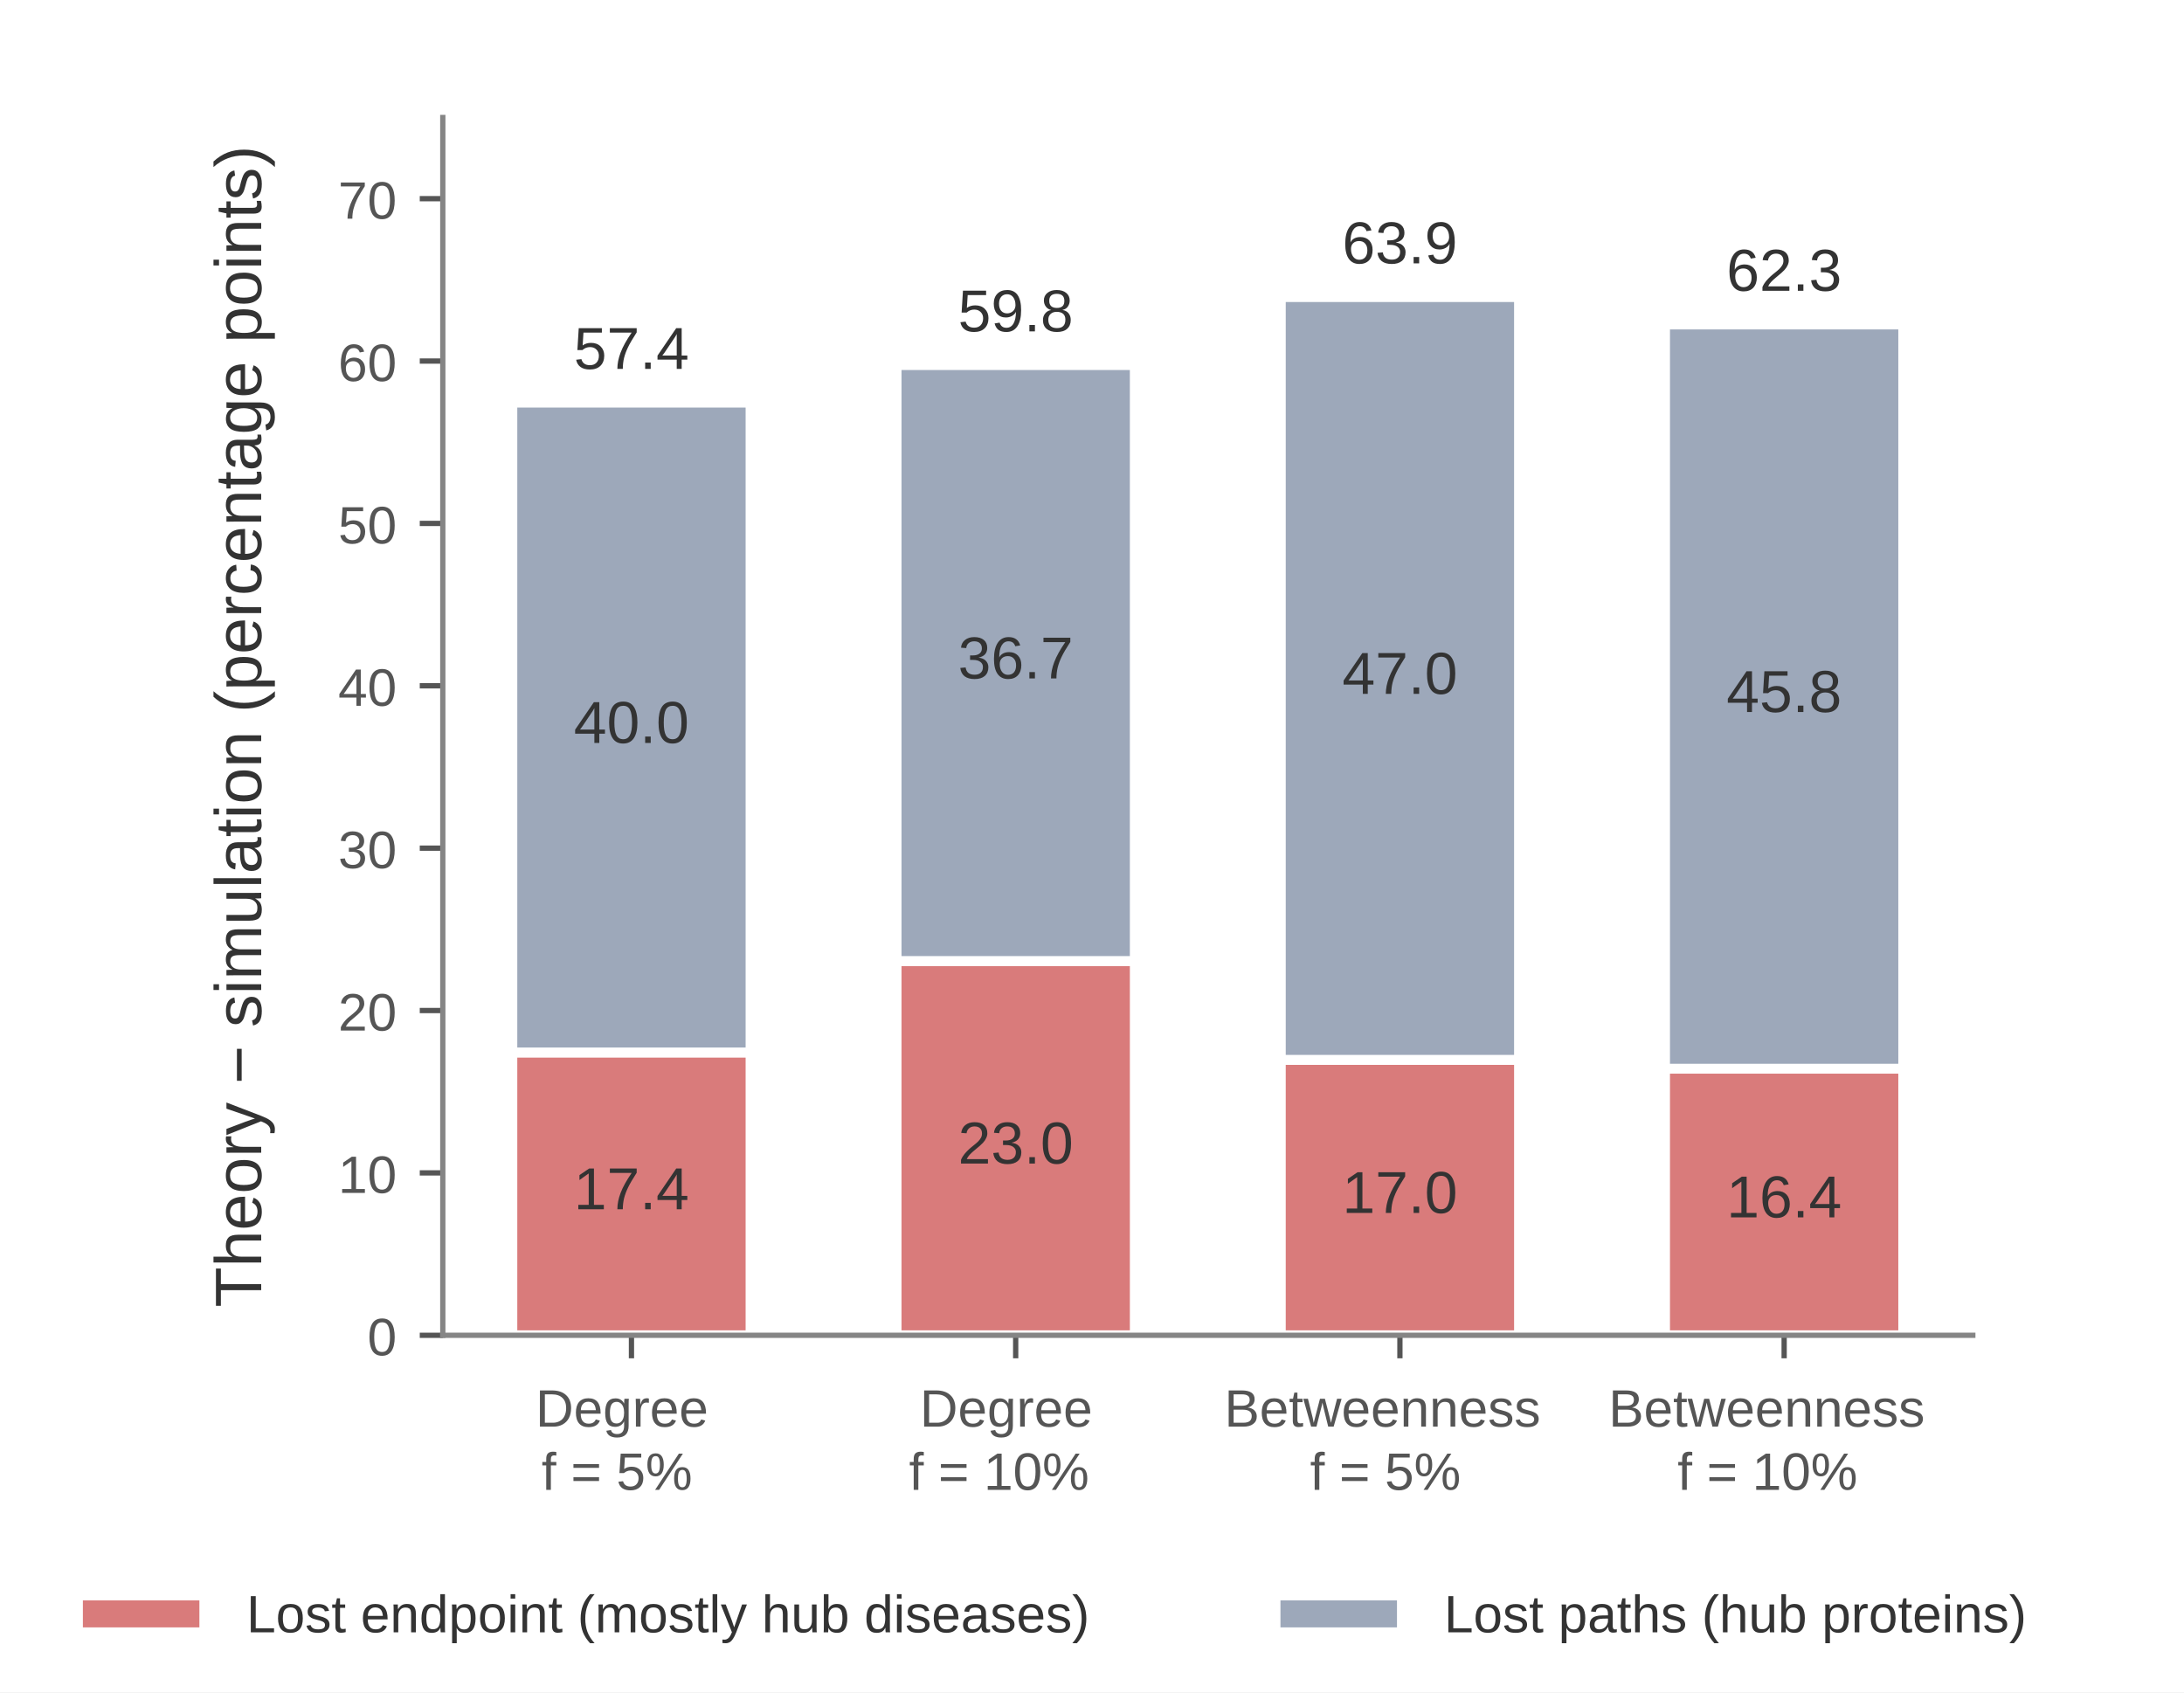
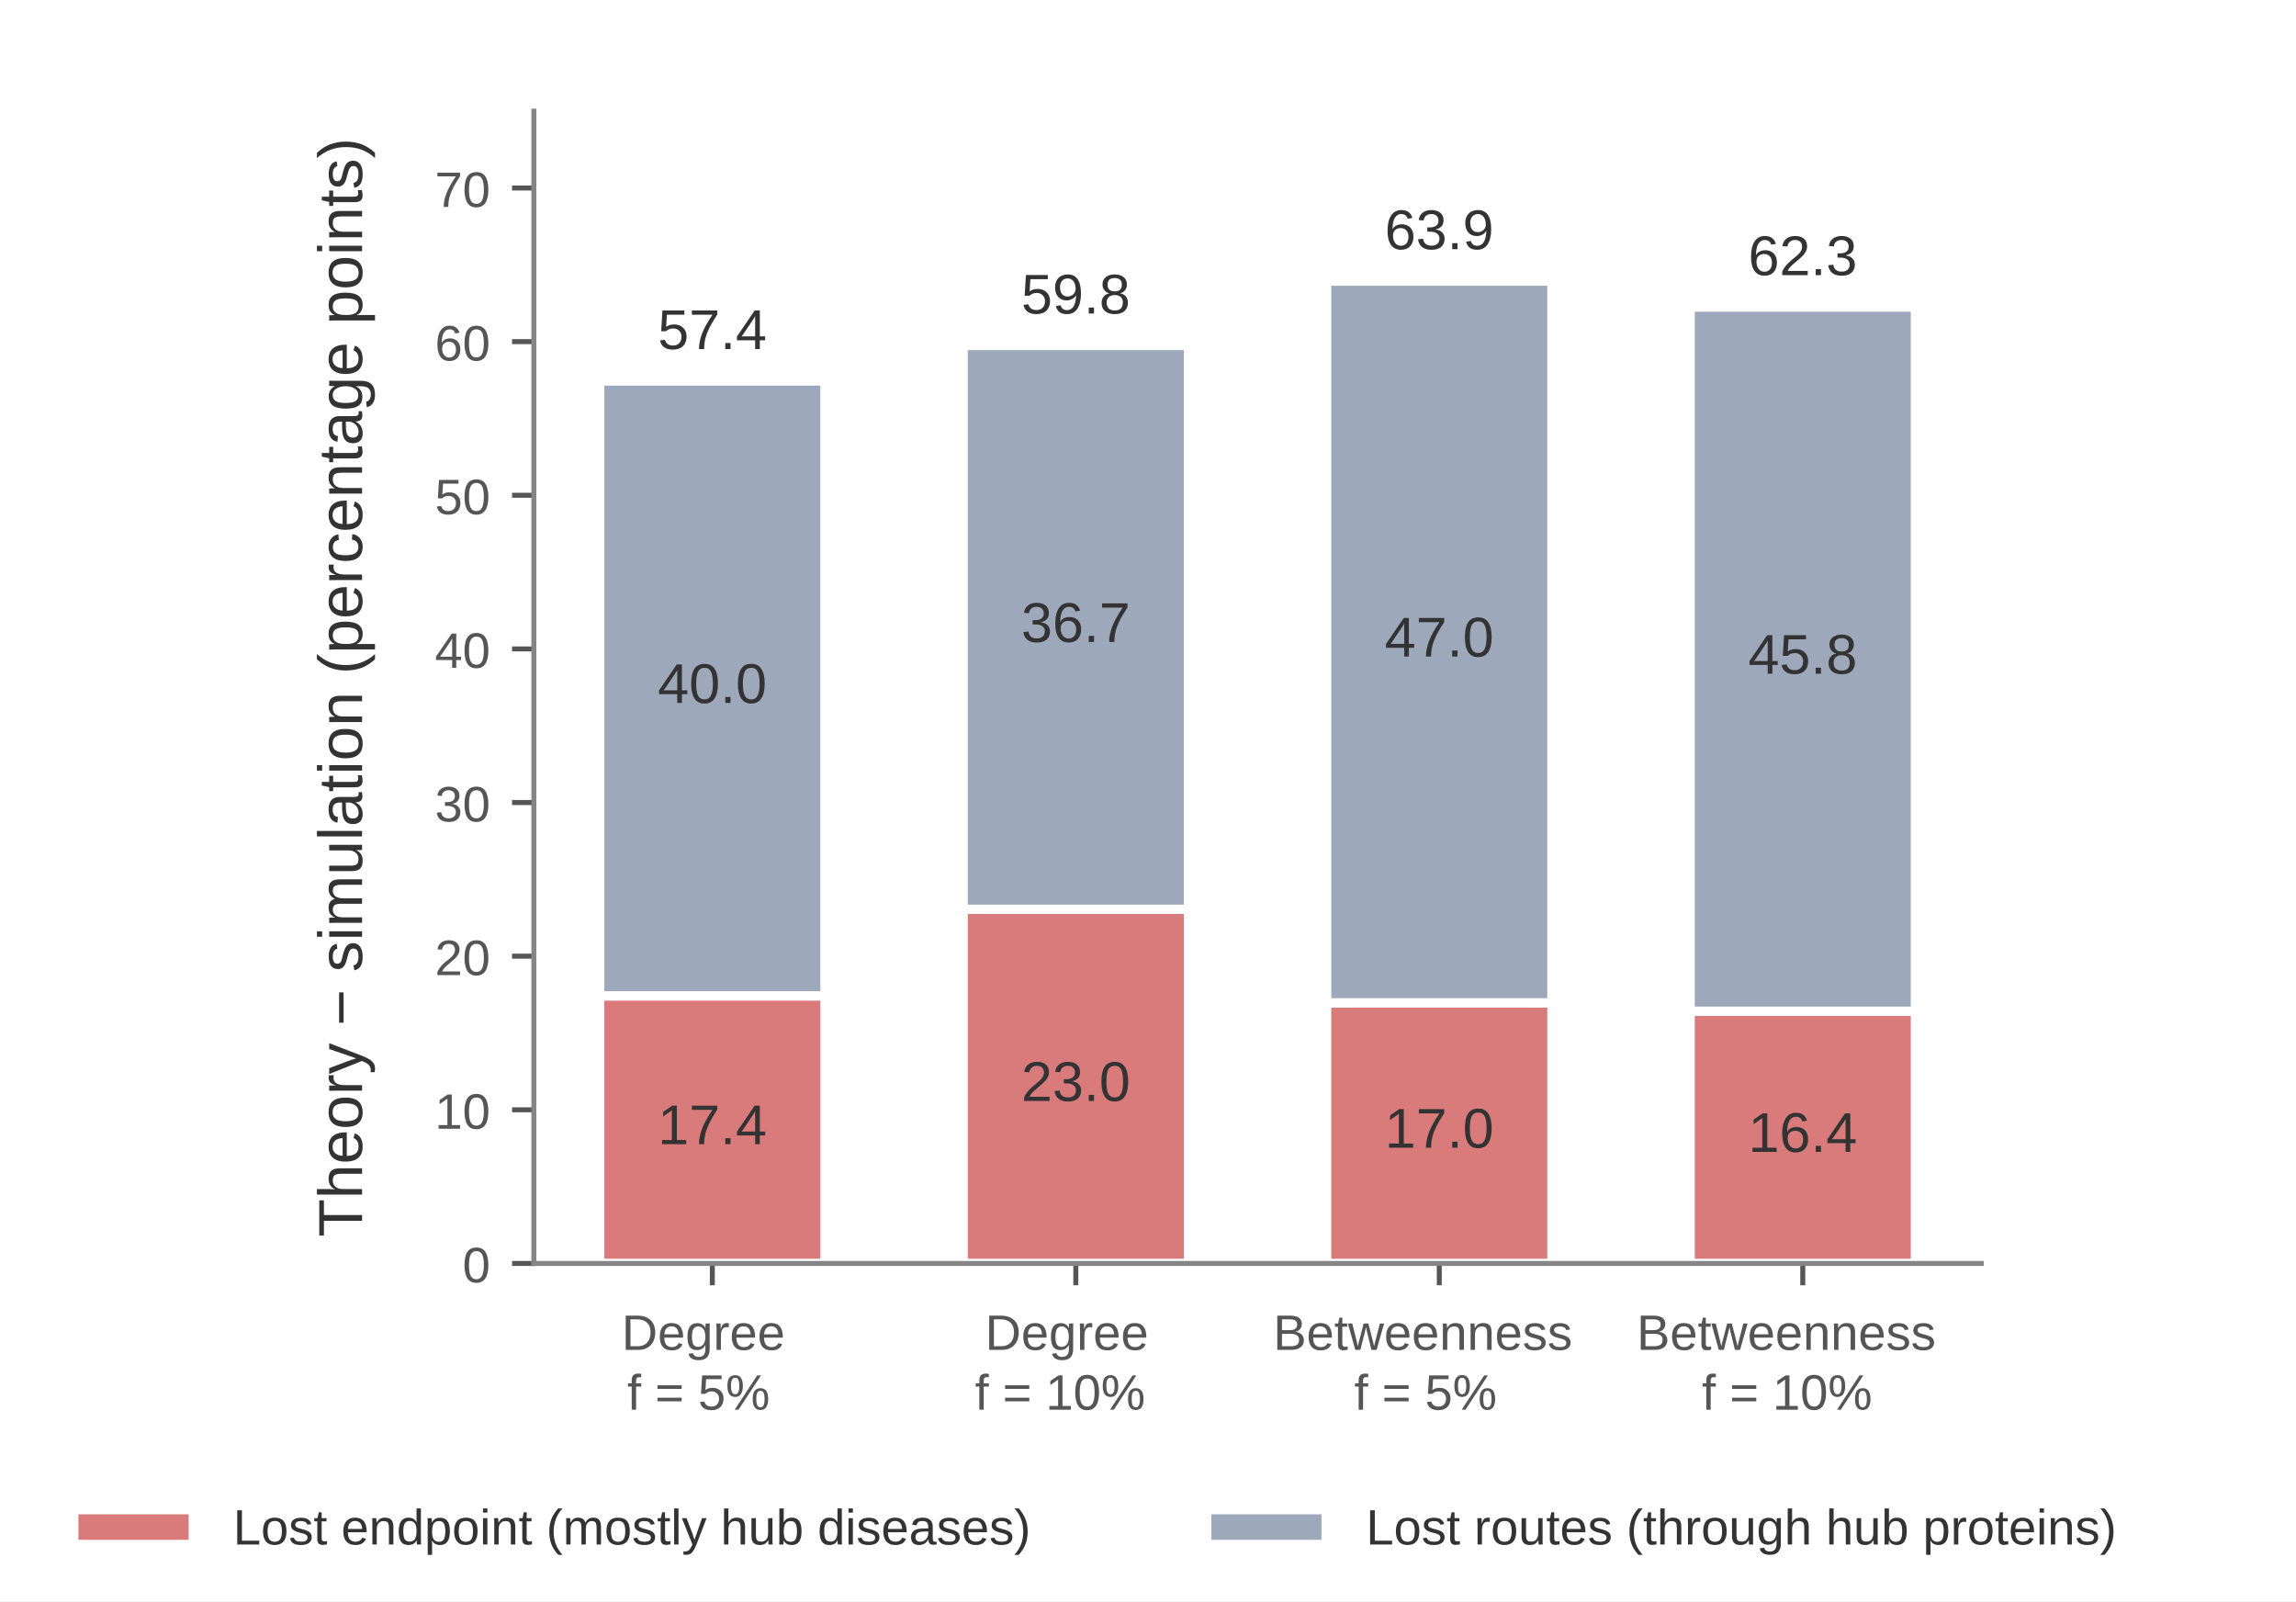
- <svg xmlns="http://www.w3.org/2000/svg" xmlns:xlink="http://www.w3.org/1999/xlink" width="331.766pt" height="257.089pt" viewBox="0 0 331.766 257.089" version="1.1">
+ <svg xmlns="http://www.w3.org/2000/svg" xmlns:xlink="http://www.w3.org/1999/xlink" width="368.69pt" height="257.089pt" viewBox="0 0 368.69 257.089" version="1.1">
  <defs>
    <style type="text/css">*{stroke-linejoin: round; stroke-linecap: butt}</style>
  </defs>
  <g id="figure_1">
    <g id="patch_1">
-       <path d="M 0 257.089  L 331.766 257.089  L 331.766 -0  L 0 -0  z " style="fill: #ffffff" />
+       <path d="M 0 257.089  L 368.69 257.089  L 368.69 -0  L 0 -0  z " style="fill: #ffffff" />
    </g>
    <g id="axes_1">
      <g id="patch_2">
-         <path d="M 67.264 202.844  L 299.683 202.844  L 299.683 17.849  L 67.264 17.849  z " style="fill: #ffffff" />
+         <path d="M 85.726 202.844  L 318.145 202.844  L 318.145 17.849  L 85.726 17.849  z " style="fill: #ffffff" />
      </g>
      <g id="patch_3">
-         <path d="M 77.829 202.844  L 114.016 202.844  L 114.016 159.881  L 77.829 159.881  z " clip-path="url(#p2cc25a09c3)" style="fill: #d97b7b; stroke: #ffffff; stroke-width: 1.5; stroke-linejoin: miter" />
+         <path d="M 96.291 202.844  L 132.478 202.844  L 132.478 159.881  L 96.291 159.881  z " clip-path="url(#p54b6972c87)" style="fill: #d97b7b; stroke: #ffffff; stroke-width: 1.5; stroke-linejoin: miter" />
      </g>
      <g id="patch_4">
-         <path d="M 136.196 202.844  L 172.384 202.844  L 172.384 145.989  L 136.196 145.989  z " clip-path="url(#p2cc25a09c3)" style="fill: #d97b7b; stroke: #ffffff; stroke-width: 1.5; stroke-linejoin: miter" />
+         <path d="M 154.658 202.844  L 190.846 202.844  L 190.846 145.989  L 154.658 145.989  z " clip-path="url(#p54b6972c87)" style="fill: #d97b7b; stroke: #ffffff; stroke-width: 1.5; stroke-linejoin: miter" />
      </g>
      <g id="patch_5">
-         <path d="M 194.563 202.844  L 230.751 202.844  L 230.751 161.002  L 194.563 161.002  z " clip-path="url(#p2cc25a09c3)" style="fill: #d97b7b; stroke: #ffffff; stroke-width: 1.5; stroke-linejoin: miter" />
+         <path d="M 213.025 202.844  L 249.213 202.844  L 249.213 161.002  L 213.025 161.002  z " clip-path="url(#p54b6972c87)" style="fill: #d97b7b; stroke: #ffffff; stroke-width: 1.5; stroke-linejoin: miter" />
      </g>
      <g id="patch_6">
-         <path d="M 252.931 202.844  L 289.118 202.844  L 289.118 162.349  L 252.931 162.349  z " clip-path="url(#p2cc25a09c3)" style="fill: #d97b7b; stroke: #ffffff; stroke-width: 1.5; stroke-linejoin: miter" />
+         <path d="M 271.393 202.844  L 307.58 202.844  L 307.58 162.349  L 271.393 162.349  z " clip-path="url(#p54b6972c87)" style="fill: #d97b7b; stroke: #ffffff; stroke-width: 1.5; stroke-linejoin: miter" />
      </g>
      <g id="patch_7">
-         <path d="M 77.829 159.881  L 114.016 159.881  L 114.016 61.162  L 77.829 61.162  z " clip-path="url(#p2cc25a09c3)" style="fill: #9da8ba; stroke: #ffffff; stroke-width: 1.5; stroke-linejoin: miter" />
+         <path d="M 96.291 159.881  L 132.478 159.881  L 132.478 61.162  L 96.291 61.162  z " clip-path="url(#p54b6972c87)" style="fill: #9da8ba; stroke: #ffffff; stroke-width: 1.5; stroke-linejoin: miter" />
      </g>
      <g id="patch_8">
-         <path d="M 136.196 145.989  L 172.384 145.989  L 172.384 55.459  L 136.196 55.459  z " clip-path="url(#p2cc25a09c3)" style="fill: #9da8ba; stroke: #ffffff; stroke-width: 1.5; stroke-linejoin: miter" />
+         <path d="M 154.658 145.989  L 190.846 145.989  L 190.846 55.459  L 154.658 55.459  z " clip-path="url(#p54b6972c87)" style="fill: #9da8ba; stroke: #ffffff; stroke-width: 1.5; stroke-linejoin: miter" />
      </g>
      <g id="patch_9">
-         <path d="M 194.563 161.002  L 230.751 161.002  L 230.751 45.129  L 194.563 45.129  z " clip-path="url(#p2cc25a09c3)" style="fill: #9da8ba; stroke: #ffffff; stroke-width: 1.5; stroke-linejoin: miter" />
+         <path d="M 213.025 161.002  L 249.213 161.002  L 249.213 45.129  L 213.025 45.129  z " clip-path="url(#p54b6972c87)" style="fill: #9da8ba; stroke: #ffffff; stroke-width: 1.5; stroke-linejoin: miter" />
      </g>
      <g id="patch_10">
-         <path d="M 252.931 162.349  L 289.118 162.349  L 289.118 49.293  L 252.931 49.293  z " clip-path="url(#p2cc25a09c3)" style="fill: #9da8ba; stroke: #ffffff; stroke-width: 1.5; stroke-linejoin: miter" />
+         <path d="M 271.393 162.349  L 307.58 162.349  L 307.58 49.293  L 271.393 49.293  z " clip-path="url(#p54b6972c87)" style="fill: #9da8ba; stroke: #ffffff; stroke-width: 1.5; stroke-linejoin: miter" />
      </g>
      <g id="matplotlib.axis_1">
        <g id="xtick_1">
          <g id="line2d_1">
            <defs>
-               <path id="mf02f0cdcf1" d="M 0 0  L 0 3.5  " style="stroke: #555555; stroke-width: 0.8" />
+               <path id="mdd52e920c1" d="M 0 0  L 0 3.5  " style="stroke: #555555; stroke-width: 0.8" />
            </defs>
            <g>
-               <use xlink:href="#mf02f0cdcf1" x="95.923" y="202.844" style="fill: #555555; stroke: #555555; stroke-width: 0.8" />
+               <use xlink:href="#mdd52e920c1" x="114.384" y="202.844" style="fill: #555555; stroke: #555555; stroke-width: 0.8" />
            </g>
          </g>
          <g id="text_1">
-             <text style="font-size: 8px; font-family: 'Arial', 'DejaVu Sans', sans-serif; fill: #555555" transform="translate(81.36313 216.7225)">Degree</text>
-             <text style="font-size: 8px; font-family: 'Arial', 'DejaVu Sans', sans-serif; fill: #555555" transform="translate(82.27438 226.3247)">f = 5%</text>
+             <text style="font-size: 8px; font-family: 'Arial', 'DejaVu Sans', sans-serif; fill: #555555" transform="translate(99.82501 216.7225)">Degree</text>
+             <text style="font-size: 8px; font-family: 'Arial', 'DejaVu Sans', sans-serif; fill: #555555" transform="translate(100.7363 226.3247)">f = 5%</text>
          </g>
        </g>
        <g id="xtick_2">
          <g id="line2d_2">
            <g>
-               <use xlink:href="#mf02f0cdcf1" x="154.29" y="202.844" style="fill: #555555; stroke: #555555; stroke-width: 0.8" />
+               <use xlink:href="#mdd52e920c1" x="172.752" y="202.844" style="fill: #555555; stroke: #555555; stroke-width: 0.8" />
            </g>
          </g>
          <g id="text_2">
-             <text style="font-size: 8px; font-family: 'Arial', 'DejaVu Sans', sans-serif; fill: #555555" transform="translate(139.7305 216.7225)">Degree</text>
-             <text style="font-size: 8px; font-family: 'Arial', 'DejaVu Sans', sans-serif; fill: #555555" transform="translate(138.0967 226.3247)">f = 10%</text>
+             <text style="font-size: 8px; font-family: 'Arial', 'DejaVu Sans', sans-serif; fill: #555555" transform="translate(158.1923 216.7225)">Degree</text>
+             <text style="font-size: 8px; font-family: 'Arial', 'DejaVu Sans', sans-serif; fill: #555555" transform="translate(156.5586 226.3247)">f = 10%</text>
          </g>
        </g>
        <g id="xtick_3">
          <g id="line2d_3">
            <g>
-               <use xlink:href="#mf02f0cdcf1" x="212.657" y="202.844" style="fill: #555555; stroke: #555555; stroke-width: 0.8" />
+               <use xlink:href="#mdd52e920c1" x="231.119" y="202.844" style="fill: #555555; stroke: #555555; stroke-width: 0.8" />
            </g>
          </g>
          <g id="text_3">
-             <text style="font-size: 8px; font-family: 'Arial', 'DejaVu Sans', sans-serif; fill: #555555" transform="translate(185.9909 216.7225)">Betweenness</text>
-             <text style="font-size: 8px; font-family: 'Arial', 'DejaVu Sans', sans-serif; fill: #555555" transform="translate(199.0091 226.3247)">f = 5%</text>
+             <text style="font-size: 8px; font-family: 'Arial', 'DejaVu Sans', sans-serif; fill: #555555" transform="translate(204.4528 216.7225)">Betweenness</text>
+             <text style="font-size: 8px; font-family: 'Arial', 'DejaVu Sans', sans-serif; fill: #555555" transform="translate(217.4709 226.3247)">f = 5%</text>
          </g>
        </g>
        <g id="xtick_4">
          <g id="line2d_4">
            <g>
-               <use xlink:href="#mf02f0cdcf1" x="271.025" y="202.844" style="fill: #555555; stroke: #555555; stroke-width: 0.8" />
+               <use xlink:href="#mdd52e920c1" x="289.486" y="202.844" style="fill: #555555; stroke: #555555; stroke-width: 0.8" />
            </g>
          </g>
          <g id="text_4">
-             <text style="font-size: 8px; font-family: 'Arial', 'DejaVu Sans', sans-serif; fill: #555555" transform="translate(244.3583 216.7225)">Betweenness</text>
-             <text style="font-size: 8px; font-family: 'Arial', 'DejaVu Sans', sans-serif; fill: #555555" transform="translate(254.8314 226.3247)">f = 10%</text>
+             <text style="font-size: 8px; font-family: 'Arial', 'DejaVu Sans', sans-serif; fill: #555555" transform="translate(262.8201 216.7225)">Betweenness</text>
+             <text style="font-size: 8px; font-family: 'Arial', 'DejaVu Sans', sans-serif; fill: #555555" transform="translate(273.2933 226.3247)">f = 10%</text>
          </g>
        </g>
      </g>
      <g id="matplotlib.axis_2">
        <g id="ytick_1">
          <g id="line2d_5">
            <defs>
-               <path id="m1153d0ccd7" d="M 0 0  L -3.5 0  " style="stroke: #555555; stroke-width: 0.8" />
+               <path id="m6d5977bffe" d="M 0 0  L -3.5 0  " style="stroke: #555555; stroke-width: 0.8" />
            </defs>
            <g>
-               <use xlink:href="#m1153d0ccd7" x="67.264" y="202.844" style="fill: #555555; stroke: #555555; stroke-width: 0.8" />
+               <use xlink:href="#m6d5977bffe" x="85.726" y="202.844" style="fill: #555555; stroke: #555555; stroke-width: 0.8" />
            </g>
          </g>
          <g id="text_5">
-             <text style="font-size: 8px; font-family: 'Arial', 'DejaVu Sans', sans-serif; text-anchor: end; fill: #555555" x="60.264" y="205.883" transform="rotate(-0 60.26415 205.8826)">0</text>
+             <text style="font-size: 8px; font-family: 'Arial', 'DejaVu Sans', sans-serif; text-anchor: end; fill: #555555" x="78.726" y="205.883" transform="rotate(-0 78.72602 205.8826)">0</text>
          </g>
        </g>
        <g id="ytick_2">
          <g id="line2d_6">
            <g>
-               <use xlink:href="#m1153d0ccd7" x="67.264" y="178.178" style="fill: #555555; stroke: #555555; stroke-width: 0.8" />
+               <use xlink:href="#m6d5977bffe" x="85.726" y="178.178" style="fill: #555555; stroke: #555555; stroke-width: 0.8" />
            </g>
          </g>
          <g id="text_6">
-             <text style="font-size: 8px; font-family: 'Arial', 'DejaVu Sans', sans-serif; text-anchor: end; fill: #555555" x="60.264" y="181.217" transform="rotate(-0 60.26415 181.2167)">10</text>
+             <text style="font-size: 8px; font-family: 'Arial', 'DejaVu Sans', sans-serif; text-anchor: end; fill: #555555" x="78.726" y="181.217" transform="rotate(-0 78.72602 181.2167)">10</text>
          </g>
        </g>
        <g id="ytick_3">
          <g id="line2d_7">
            <g>
-               <use xlink:href="#m1153d0ccd7" x="67.264" y="153.512" style="fill: #555555; stroke: #555555; stroke-width: 0.8" />
+               <use xlink:href="#m6d5977bffe" x="85.726" y="153.512" style="fill: #555555; stroke: #555555; stroke-width: 0.8" />
            </g>
          </g>
          <g id="text_7">
-             <text style="font-size: 8px; font-family: 'Arial', 'DejaVu Sans', sans-serif; text-anchor: end; fill: #555555" x="60.264" y="156.551" transform="rotate(-0 60.26415 156.5507)">20</text>
+             <text style="font-size: 8px; font-family: 'Arial', 'DejaVu Sans', sans-serif; text-anchor: end; fill: #555555" x="78.726" y="156.551" transform="rotate(-0 78.72602 156.5507)">20</text>
          </g>
        </g>
        <g id="ytick_4">
          <g id="line2d_8">
            <g>
-               <use xlink:href="#m1153d0ccd7" x="67.264" y="128.846" style="fill: #555555; stroke: #555555; stroke-width: 0.8" />
+               <use xlink:href="#m6d5977bffe" x="85.726" y="128.846" style="fill: #555555; stroke: #555555; stroke-width: 0.8" />
            </g>
          </g>
          <g id="text_8">
-             <text style="font-size: 8px; font-family: 'Arial', 'DejaVu Sans', sans-serif; text-anchor: end; fill: #555555" x="60.264" y="131.885" transform="rotate(-0 60.26415 131.8848)">30</text>
+             <text style="font-size: 8px; font-family: 'Arial', 'DejaVu Sans', sans-serif; text-anchor: end; fill: #555555" x="78.726" y="131.885" transform="rotate(-0 78.72602 131.8848)">30</text>
          </g>
        </g>
        <g id="ytick_5">
          <g id="line2d_9">
            <g>
-               <use xlink:href="#m1153d0ccd7" x="67.264" y="104.18" style="fill: #555555; stroke: #555555; stroke-width: 0.8" />
+               <use xlink:href="#m6d5977bffe" x="85.726" y="104.18" style="fill: #555555; stroke: #555555; stroke-width: 0.8" />
            </g>
          </g>
          <g id="text_9">
-             <text style="font-size: 8px; font-family: 'Arial', 'DejaVu Sans', sans-serif; text-anchor: end; fill: #555555" x="60.264" y="107.219" transform="rotate(-0 60.26415 107.2188)">40</text>
+             <text style="font-size: 8px; font-family: 'Arial', 'DejaVu Sans', sans-serif; text-anchor: end; fill: #555555" x="78.726" y="107.219" transform="rotate(-0 78.72602 107.2188)">40</text>
          </g>
        </g>
        <g id="ytick_6">
          <g id="line2d_10">
            <g>
-               <use xlink:href="#m1153d0ccd7" x="67.264" y="79.514" style="fill: #555555; stroke: #555555; stroke-width: 0.8" />
+               <use xlink:href="#m6d5977bffe" x="85.726" y="79.514" style="fill: #555555; stroke: #555555; stroke-width: 0.8" />
            </g>
          </g>
          <g id="text_10">
-             <text style="font-size: 8px; font-family: 'Arial', 'DejaVu Sans', sans-serif; text-anchor: end; fill: #555555" x="60.264" y="82.553" transform="rotate(-0 60.26415 82.55287)">50</text>
+             <text style="font-size: 8px; font-family: 'Arial', 'DejaVu Sans', sans-serif; text-anchor: end; fill: #555555" x="78.726" y="82.553" transform="rotate(-0 78.72602 82.55287)">50</text>
          </g>
        </g>
        <g id="ytick_7">
          <g id="line2d_11">
            <g>
-               <use xlink:href="#m1153d0ccd7" x="67.264" y="54.848" style="fill: #555555; stroke: #555555; stroke-width: 0.8" />
+               <use xlink:href="#m6d5977bffe" x="85.726" y="54.848" style="fill: #555555; stroke: #555555; stroke-width: 0.8" />
            </g>
          </g>
          <g id="text_11">
-             <text style="font-size: 8px; font-family: 'Arial', 'DejaVu Sans', sans-serif; text-anchor: end; fill: #555555" x="60.264" y="57.887" transform="rotate(-0 60.26415 57.88691)">60</text>
+             <text style="font-size: 8px; font-family: 'Arial', 'DejaVu Sans', sans-serif; text-anchor: end; fill: #555555" x="78.726" y="57.887" transform="rotate(-0 78.72602 57.88691)">60</text>
          </g>
        </g>
        <g id="ytick_8">
          <g id="line2d_12">
            <g>
-               <use xlink:href="#m1153d0ccd7" x="67.264" y="30.182" style="fill: #555555; stroke: #555555; stroke-width: 0.8" />
+               <use xlink:href="#m6d5977bffe" x="85.726" y="30.182" style="fill: #555555; stroke: #555555; stroke-width: 0.8" />
            </g>
          </g>
          <g id="text_12">
-             <text style="font-size: 8px; font-family: 'Arial', 'DejaVu Sans', sans-serif; text-anchor: end; fill: #555555" x="60.264" y="33.221" transform="rotate(-0 60.26415 33.22096)">70</text>
+             <text style="font-size: 8px; font-family: 'Arial', 'DejaVu Sans', sans-serif; text-anchor: end; fill: #555555" x="78.726" y="33.221" transform="rotate(-0 78.72602 33.22096)">70</text>
          </g>
        </g>
        <g id="text_13">
-           <text style="font-size: 10px; font-family: 'Arial', 'DejaVu Sans', sans-serif; text-anchor: middle; fill: #333333" x="39.682" y="110.346" transform="rotate(-90 39.6818 110.3462)">Theory − simulation (percentage points)</text>
+           <text style="font-size: 10px; font-family: 'Arial', 'DejaVu Sans', sans-serif; text-anchor: middle; fill: #333333" x="58.144" y="110.346" transform="rotate(-90 58.14368 110.3462)">Theory − simulation (percentage points)</text>
        </g>
      </g>
      <g id="patch_11">
-         <path d="M 67.264 202.844  L 67.264 17.849  " style="fill: none; stroke: #858585; stroke-width: 0.8; stroke-linejoin: miter; stroke-linecap: square" />
+         <path d="M 85.726 202.844  L 85.726 17.849  " style="fill: none; stroke: #858585; stroke-width: 0.8; stroke-linejoin: miter; stroke-linecap: square" />
      </g>
      <g id="patch_12">
-         <path d="M 67.264 202.844  L 299.683 202.844  " style="fill: none; stroke: #858585; stroke-width: 0.8; stroke-linejoin: miter; stroke-linecap: square" />
+         <path d="M 85.726 202.844  L 318.145 202.844  " style="fill: none; stroke: #858585; stroke-width: 0.8; stroke-linejoin: miter; stroke-linecap: square" />
      </g>
      <g id="text_14">
-         <text style="font-size: 9px; font-family: 'Arial', 'DejaVu Sans', sans-serif; text-anchor: middle; fill: #333333" x="95.923" y="183.7" transform="rotate(-0 95.92251 183.7)">17.4</text>
+         <text style="font-size: 9px; font-family: 'Arial', 'DejaVu Sans', sans-serif; text-anchor: middle; fill: #333333" x="114.384" y="183.7" transform="rotate(-0 114.3844 183.7)">17.4</text>
      </g>
      <g id="text_15">
-         <text style="font-size: 9px; font-family: 'Arial', 'DejaVu Sans', sans-serif; text-anchor: middle; fill: #333333" x="95.923" y="112.859" transform="rotate(-0 95.92251 112.8591)">40.0</text>
+         <text style="font-size: 9px; font-family: 'Arial', 'DejaVu Sans', sans-serif; text-anchor: middle; fill: #333333" x="114.384" y="112.859" transform="rotate(-0 114.3844 112.8591)">40.0</text>
      </g>
      <g id="text_16">
-         <text style="font-size: 9px; font-family: 'Arial', 'DejaVu Sans', sans-serif; text-anchor: middle; fill: #333333" x="95.923" y="56.04" transform="rotate(-0 95.92251 56.03967)">57.4</text>
+         <text style="font-size: 9px; font-family: 'Arial', 'DejaVu Sans', sans-serif; text-anchor: middle; fill: #333333" x="114.384" y="56.04" transform="rotate(-0 114.3844 56.03967)">57.4</text>
      </g>
      <g id="text_17">
-         <text style="font-size: 9px; font-family: 'Arial', 'DejaVu Sans', sans-serif; text-anchor: middle; fill: #333333" x="154.29" y="176.754" transform="rotate(-0 154.2898 176.7544)">23.0</text>
+         <text style="font-size: 9px; font-family: 'Arial', 'DejaVu Sans', sans-serif; text-anchor: middle; fill: #333333" x="172.752" y="176.754" transform="rotate(-0 172.7517 176.7544)">23.0</text>
      </g>
      <g id="text_18">
-         <text style="font-size: 9px; font-family: 'Arial', 'DejaVu Sans', sans-serif; text-anchor: middle; fill: #333333" x="154.29" y="103.062" transform="rotate(-0 154.2898 103.0622)">36.7</text>
+         <text style="font-size: 9px; font-family: 'Arial', 'DejaVu Sans', sans-serif; text-anchor: middle; fill: #333333" x="172.752" y="103.062" transform="rotate(-0 172.7517 103.0622)">36.7</text>
      </g>
      <g id="text_19">
-         <text style="font-size: 9px; font-family: 'Arial', 'DejaVu Sans', sans-serif; text-anchor: middle; fill: #333333" x="154.29" y="50.337" transform="rotate(-0 154.2898 50.33725)">59.8</text>
+         <text style="font-size: 9px; font-family: 'Arial', 'DejaVu Sans', sans-serif; text-anchor: middle; fill: #333333" x="172.752" y="50.337" transform="rotate(-0 172.7517 50.33725)">59.8</text>
      </g>
      <g id="text_20">
-         <text style="font-size: 9px; font-family: 'Arial', 'DejaVu Sans', sans-serif; text-anchor: middle; fill: #333333" x="212.657" y="184.261" transform="rotate(-0 212.6572 184.2605)">17.0</text>
+         <text style="font-size: 9px; font-family: 'Arial', 'DejaVu Sans', sans-serif; text-anchor: middle; fill: #333333" x="231.119" y="184.261" transform="rotate(-0 231.1191 184.2605)">17.0</text>
      </g>
      <g id="text_21">
-         <text style="font-size: 9px; font-family: 'Arial', 'DejaVu Sans', sans-serif; text-anchor: middle; fill: #333333" x="212.657" y="105.403" transform="rotate(-0 212.6572 105.4031)">47.0</text>
+         <text style="font-size: 9px; font-family: 'Arial', 'DejaVu Sans', sans-serif; text-anchor: middle; fill: #333333" x="231.119" y="105.403" transform="rotate(-0 231.1191 105.4031)">47.0</text>
      </g>
      <g id="text_22">
-         <text style="font-size: 9px; font-family: 'Arial', 'DejaVu Sans', sans-serif; text-anchor: middle; fill: #333333" x="212.657" y="40.007" transform="rotate(-0 212.6572 40.00679)">63.9</text>
+         <text style="font-size: 9px; font-family: 'Arial', 'DejaVu Sans', sans-serif; text-anchor: middle; fill: #333333" x="231.119" y="40.007" transform="rotate(-0 231.1191 40.00679)">63.9</text>
      </g>
      <g id="text_23">
-         <text style="font-size: 9px; font-family: 'Arial', 'DejaVu Sans', sans-serif; text-anchor: middle; fill: #333333" x="271.025" y="184.934" transform="rotate(-0 271.0245 184.9344)">16.4</text>
+         <text style="font-size: 9px; font-family: 'Arial', 'DejaVu Sans', sans-serif; text-anchor: middle; fill: #333333" x="289.486" y="184.934" transform="rotate(-0 289.4864 184.9344)">16.4</text>
      </g>
      <g id="text_24">
-         <text style="font-size: 9px; font-family: 'Arial', 'DejaVu Sans', sans-serif; text-anchor: middle; fill: #333333" x="271.025" y="108.159" transform="rotate(-0 271.0245 108.159)">45.8</text>
+         <text style="font-size: 9px; font-family: 'Arial', 'DejaVu Sans', sans-serif; text-anchor: middle; fill: #333333" x="289.486" y="108.159" transform="rotate(-0 289.4864 108.159)">45.8</text>
      </g>
      <g id="text_25">
-         <text style="font-size: 9px; font-family: 'Arial', 'DejaVu Sans', sans-serif; text-anchor: middle; fill: #333333" x="271.025" y="44.171" transform="rotate(-0 271.0245 44.17076)">62.3</text>
+         <text style="font-size: 9px; font-family: 'Arial', 'DejaVu Sans', sans-serif; text-anchor: middle; fill: #333333" x="289.486" y="44.171" transform="rotate(-0 289.4864 44.17076)">62.3</text>
      </g>
    </g>
    <g id="legend_1">
      <g id="patch_13">
        <path d="M 11.84 247.967  L 31.04 247.967  L 31.04 242.367  L 11.84 242.367  z " style="fill: #d97b7b; stroke: #ffffff; stroke-width: 1.5; stroke-linejoin: miter" />
      </g>
      <g id="text_26">
        <text style="font-size: 8px; font-family: 'Arial', 'DejaVu Sans', sans-serif; text-anchor: start; fill: #333333" x="37.44" y="247.967" transform="rotate(-0 37.44 247.9668)">Lost endpoint (mostly hub diseases)</text>
      </g>
      <g id="patch_14">
        <path d="M 193.761 247.967  L 212.961 247.967  L 212.961 242.367  L 193.761 242.367  z " style="fill: #9da8ba; stroke: #ffffff; stroke-width: 1.5; stroke-linejoin: miter" />
      </g>
      <g id="text_27">
-         <text style="font-size: 8px; font-family: 'Arial', 'DejaVu Sans', sans-serif; text-anchor: start; fill: #333333" x="219.361" y="247.967" transform="rotate(-0 219.3613 247.9668)">Lost paths (hub proteins)</text>
+         <text style="font-size: 8px; font-family: 'Arial', 'DejaVu Sans', sans-serif; text-anchor: start; fill: #333333" x="219.361" y="247.967" transform="rotate(-0 219.3613 247.9668)">Lost routes (through hub proteins)</text>
      </g>
    </g>
  </g>
  <defs>
-     <clipPath id="p2cc25a09c3">
-       <rect x="67.264" y="17.849" width="232.419" height="184.995" />
+     <clipPath id="p54b6972c87">
+       <rect x="85.726" y="17.849" width="232.419" height="184.995" />
    </clipPath>
  </defs>
</svg>
